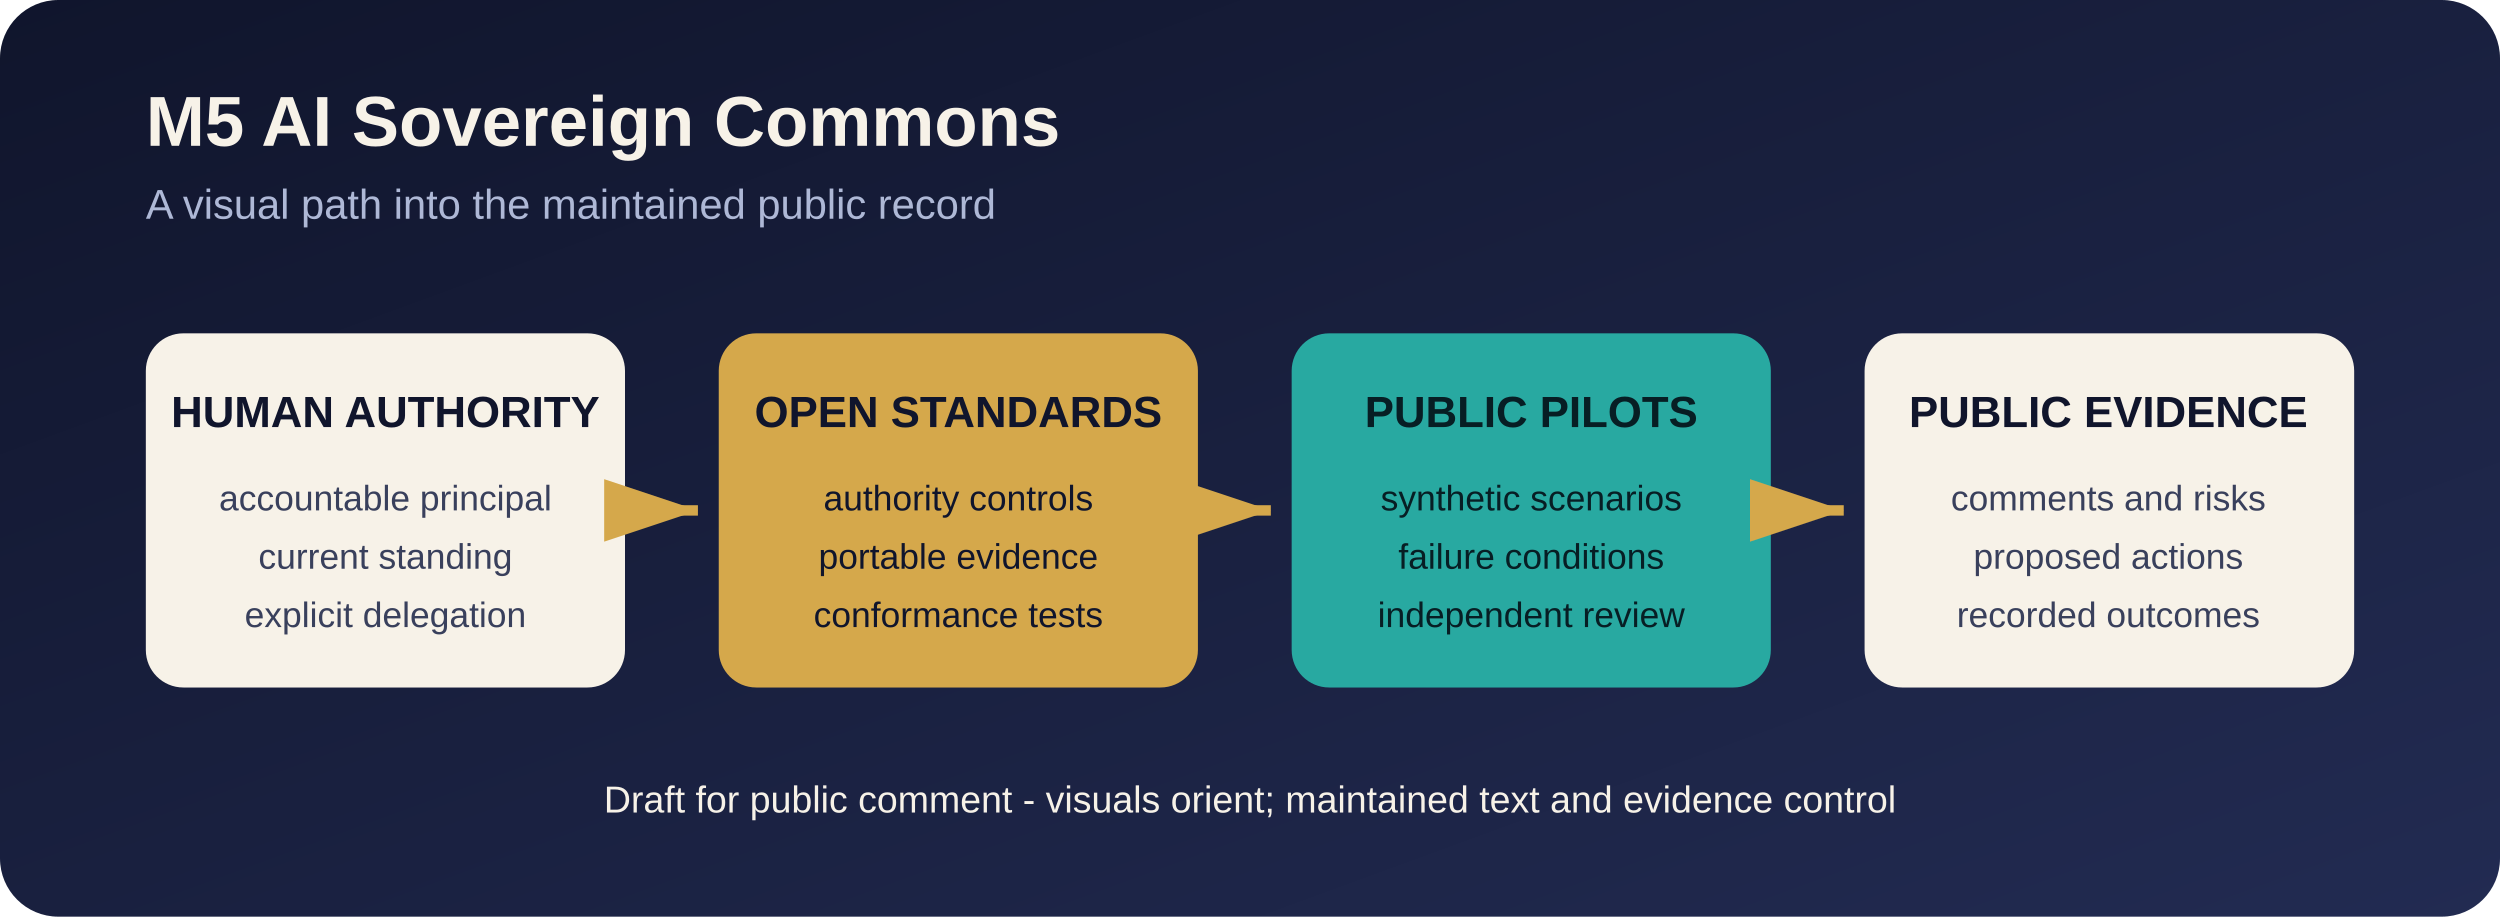
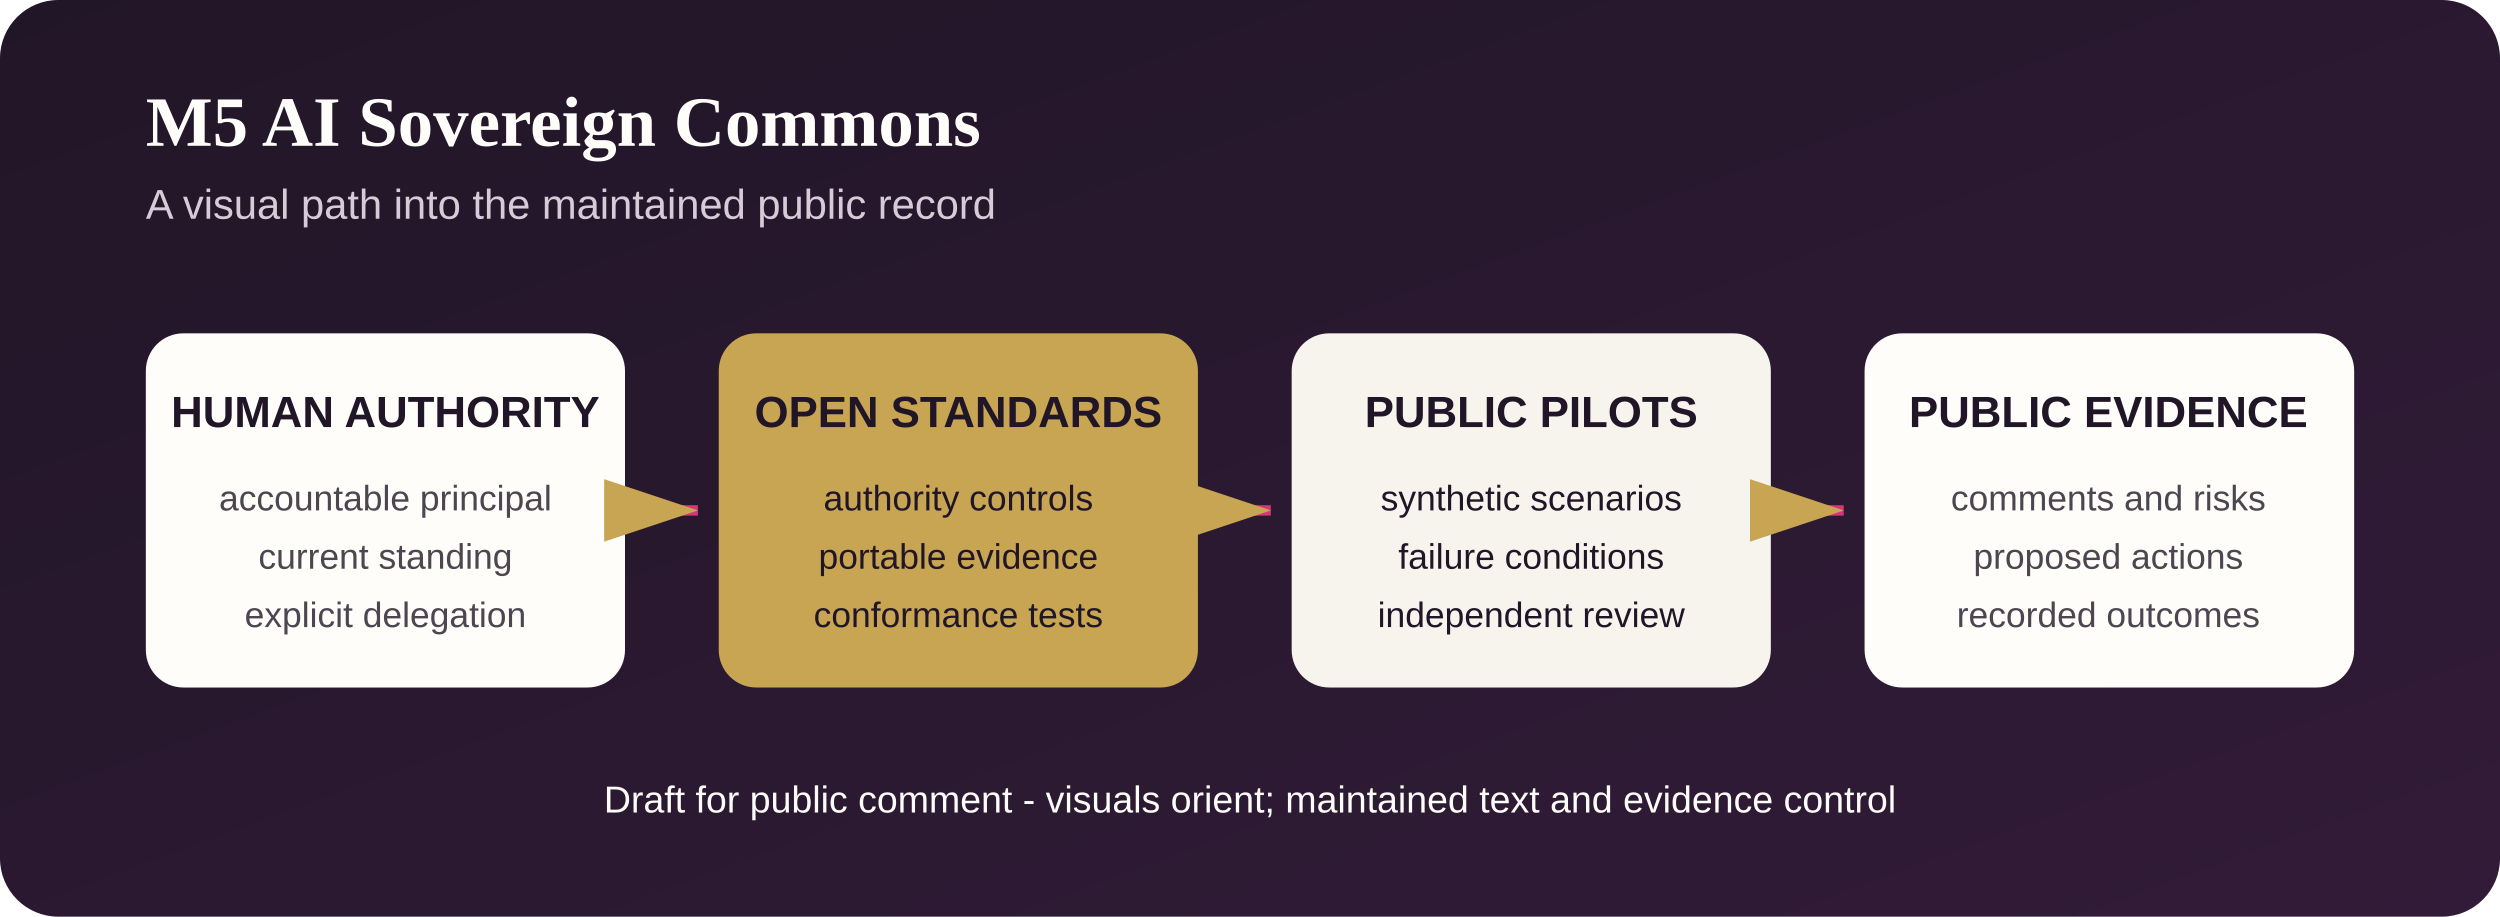
<svg xmlns="http://www.w3.org/2000/svg" width="1200" height="440" viewBox="0 0 1200 440" role="img" aria-labelledby="title desc">
+   <style>
+     text { font-family: Arial, sans-serif; }
+     text[font-size="30"], text[font-size="32"], text[font-size="34"], text[font-size="40"] { font-family: Georgia, "Times New Roman", serif; }
+     [fill="#10152c"] { fill: #211627; } [fill="#28a9a1"] { fill: #f7f4ee; } [fill="#071e24"] { fill: #211627; }
+     [fill="#39405c"] { fill: #4c4650; } [fill="#aeb8d6"] { fill: #d8cbd8; } [fill="#232b50"] { fill: #321b38; }
+     [fill="#d5a84b"] { fill: #c7a552; } [fill="#f7f2e8"] { fill: #fffdf9; } [stroke="#d5a84b"] { stroke: #d53679; }
+     stop[stop-color="#10152c"] { stop-color: #211627; } stop[stop-color="#222b52"] { stop-color: #321b38; }
+   </style>
  <defs>
    <linearGradient id="background" x1="0" y1="0" x2="1" y2="1">
      <stop offset="0" stop-color="#10152c" />
      <stop offset="1" stop-color="#222b52" />
    </linearGradient>
    <marker id="arrow" markerWidth="10" markerHeight="10" refX="9" refY="3" orient="auto" markerUnits="strokeWidth">
      <path d="M0,0 L0,6 L9,3 z" fill="#d5a84b" />
    </marker>
  </defs>
  <rect width="1200" height="440" rx="28" fill="url(#background)" />
  <text x="70" y="70" fill="#f7f2e8" font-family="Arial, sans-serif" font-size="34" font-weight="700">M5 AI Sovereign Commons</text>
  <text x="70" y="105" fill="#aeb8d6" font-family="Arial, sans-serif" font-size="20">A visual path into the maintained public record</text>
  <g font-family="Arial, sans-serif">
    <rect x="70" y="160" width="230" height="170" rx="18" fill="#f7f2e8" />
    <text x="185" y="205" text-anchor="middle" fill="#10152c" font-size="21" font-weight="700">HUMAN AUTHORITY</text>
    <text x="185" y="245" text-anchor="middle" fill="#39405c" font-size="17">accountable principal</text>
    <text x="185" y="273" text-anchor="middle" fill="#39405c" font-size="17">current standing</text>
    <text x="185" y="301" text-anchor="middle" fill="#39405c" font-size="17">explicit delegation</text>
    <rect x="345" y="160" width="230" height="170" rx="18" fill="#d5a84b" />
    <text x="460" y="205" text-anchor="middle" fill="#10152c" font-size="21" font-weight="700">OPEN STANDARDS</text>
    <text x="460" y="245" text-anchor="middle" fill="#10152c" font-size="17">authority controls</text>
    <text x="460" y="273" text-anchor="middle" fill="#10152c" font-size="17">portable evidence</text>
    <text x="460" y="301" text-anchor="middle" fill="#10152c" font-size="17">conformance tests</text>
    <rect x="620" y="160" width="230" height="170" rx="18" fill="#28a9a1" />
    <text x="735" y="205" text-anchor="middle" fill="#071e24" font-size="21" font-weight="700">PUBLIC PILOTS</text>
    <text x="735" y="245" text-anchor="middle" fill="#071e24" font-size="17">synthetic scenarios</text>
    <text x="735" y="273" text-anchor="middle" fill="#071e24" font-size="17">failure conditions</text>
    <text x="735" y="301" text-anchor="middle" fill="#071e24" font-size="17">independent review</text>
    <rect x="895" y="160" width="235" height="170" rx="18" fill="#f7f2e8" />
    <text x="1012" y="205" text-anchor="middle" fill="#10152c" font-size="21" font-weight="700">PUBLIC EVIDENCE</text>
    <text x="1012" y="245" text-anchor="middle" fill="#39405c" font-size="17">comments and risks</text>
    <text x="1012" y="273" text-anchor="middle" fill="#39405c" font-size="17">proposed actions</text>
    <text x="1012" y="301" text-anchor="middle" fill="#39405c" font-size="17">recorded outcomes</text>
    <path d="M300 245 H335" stroke="#d5a84b" stroke-width="5" marker-end="url(#arrow)" />
    <path d="M575 245 H610" stroke="#d5a84b" stroke-width="5" marker-end="url(#arrow)" />
    <path d="M850 245 H885" stroke="#d5a84b" stroke-width="5" marker-end="url(#arrow)" />
  </g>
  <text x="600" y="390" text-anchor="middle" fill="#f7f2e8" font-family="Arial, sans-serif" font-size="18">Draft for public comment - visuals orient; maintained text and evidence control</text>
</svg>
